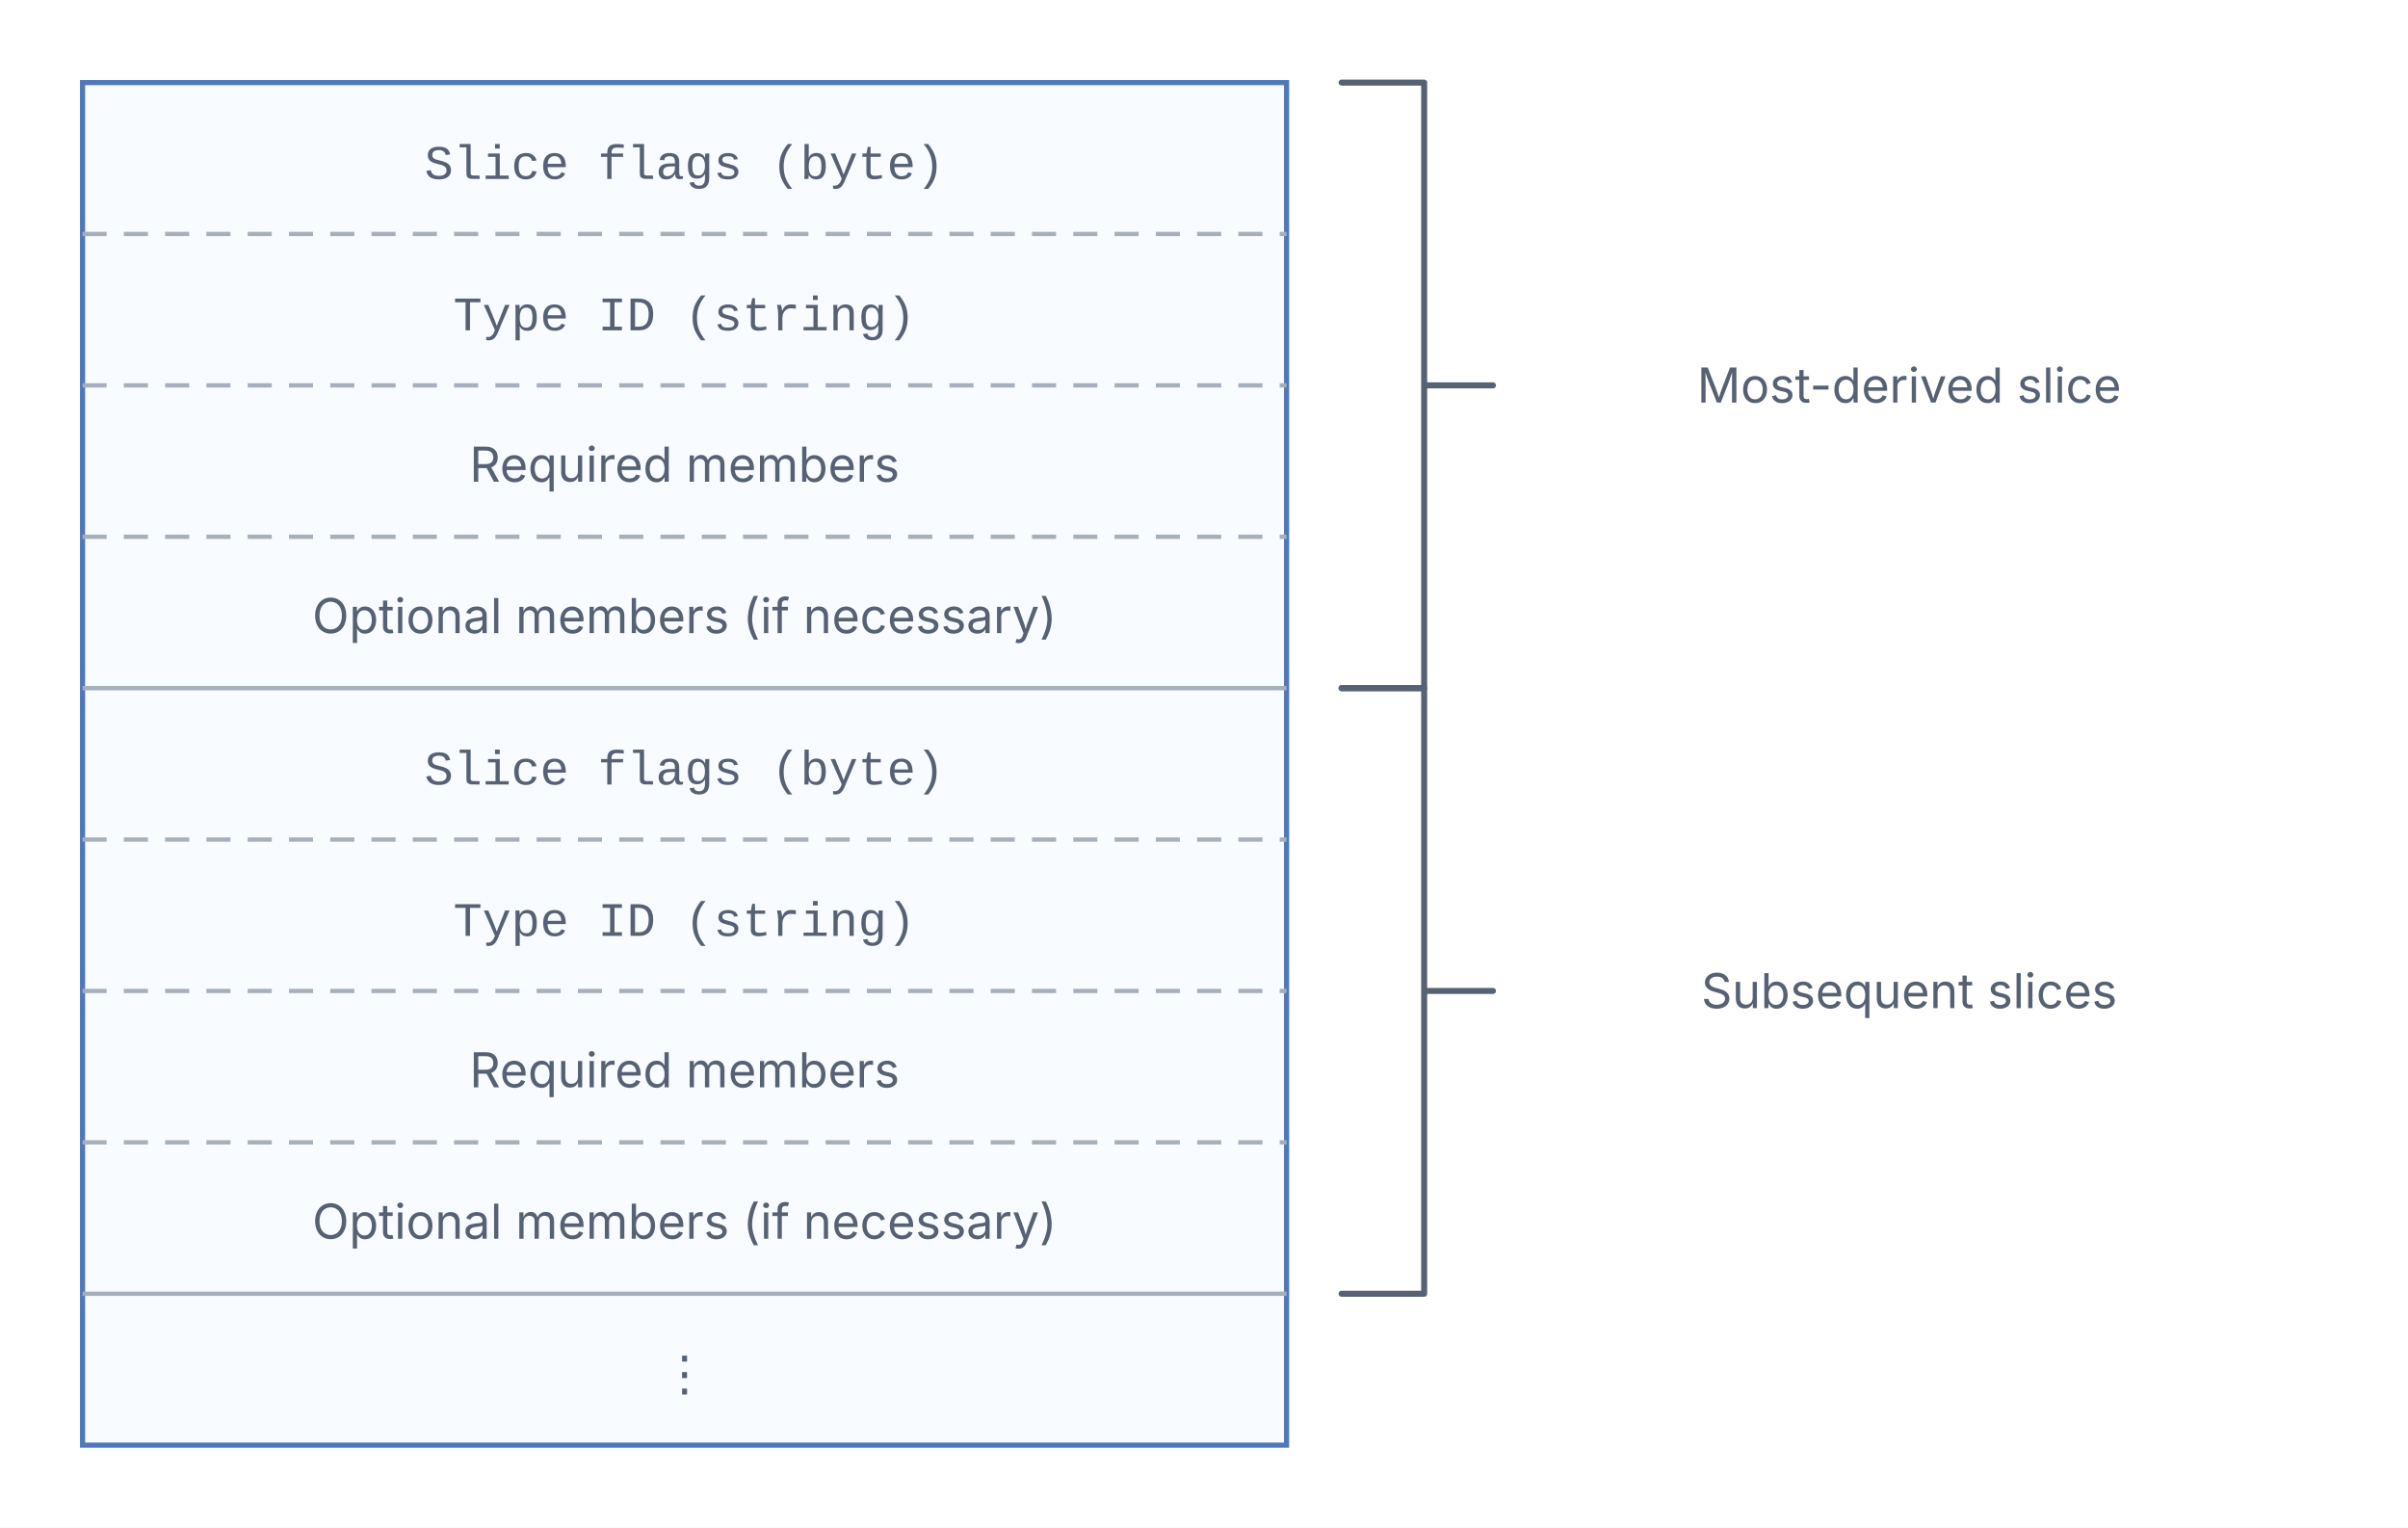
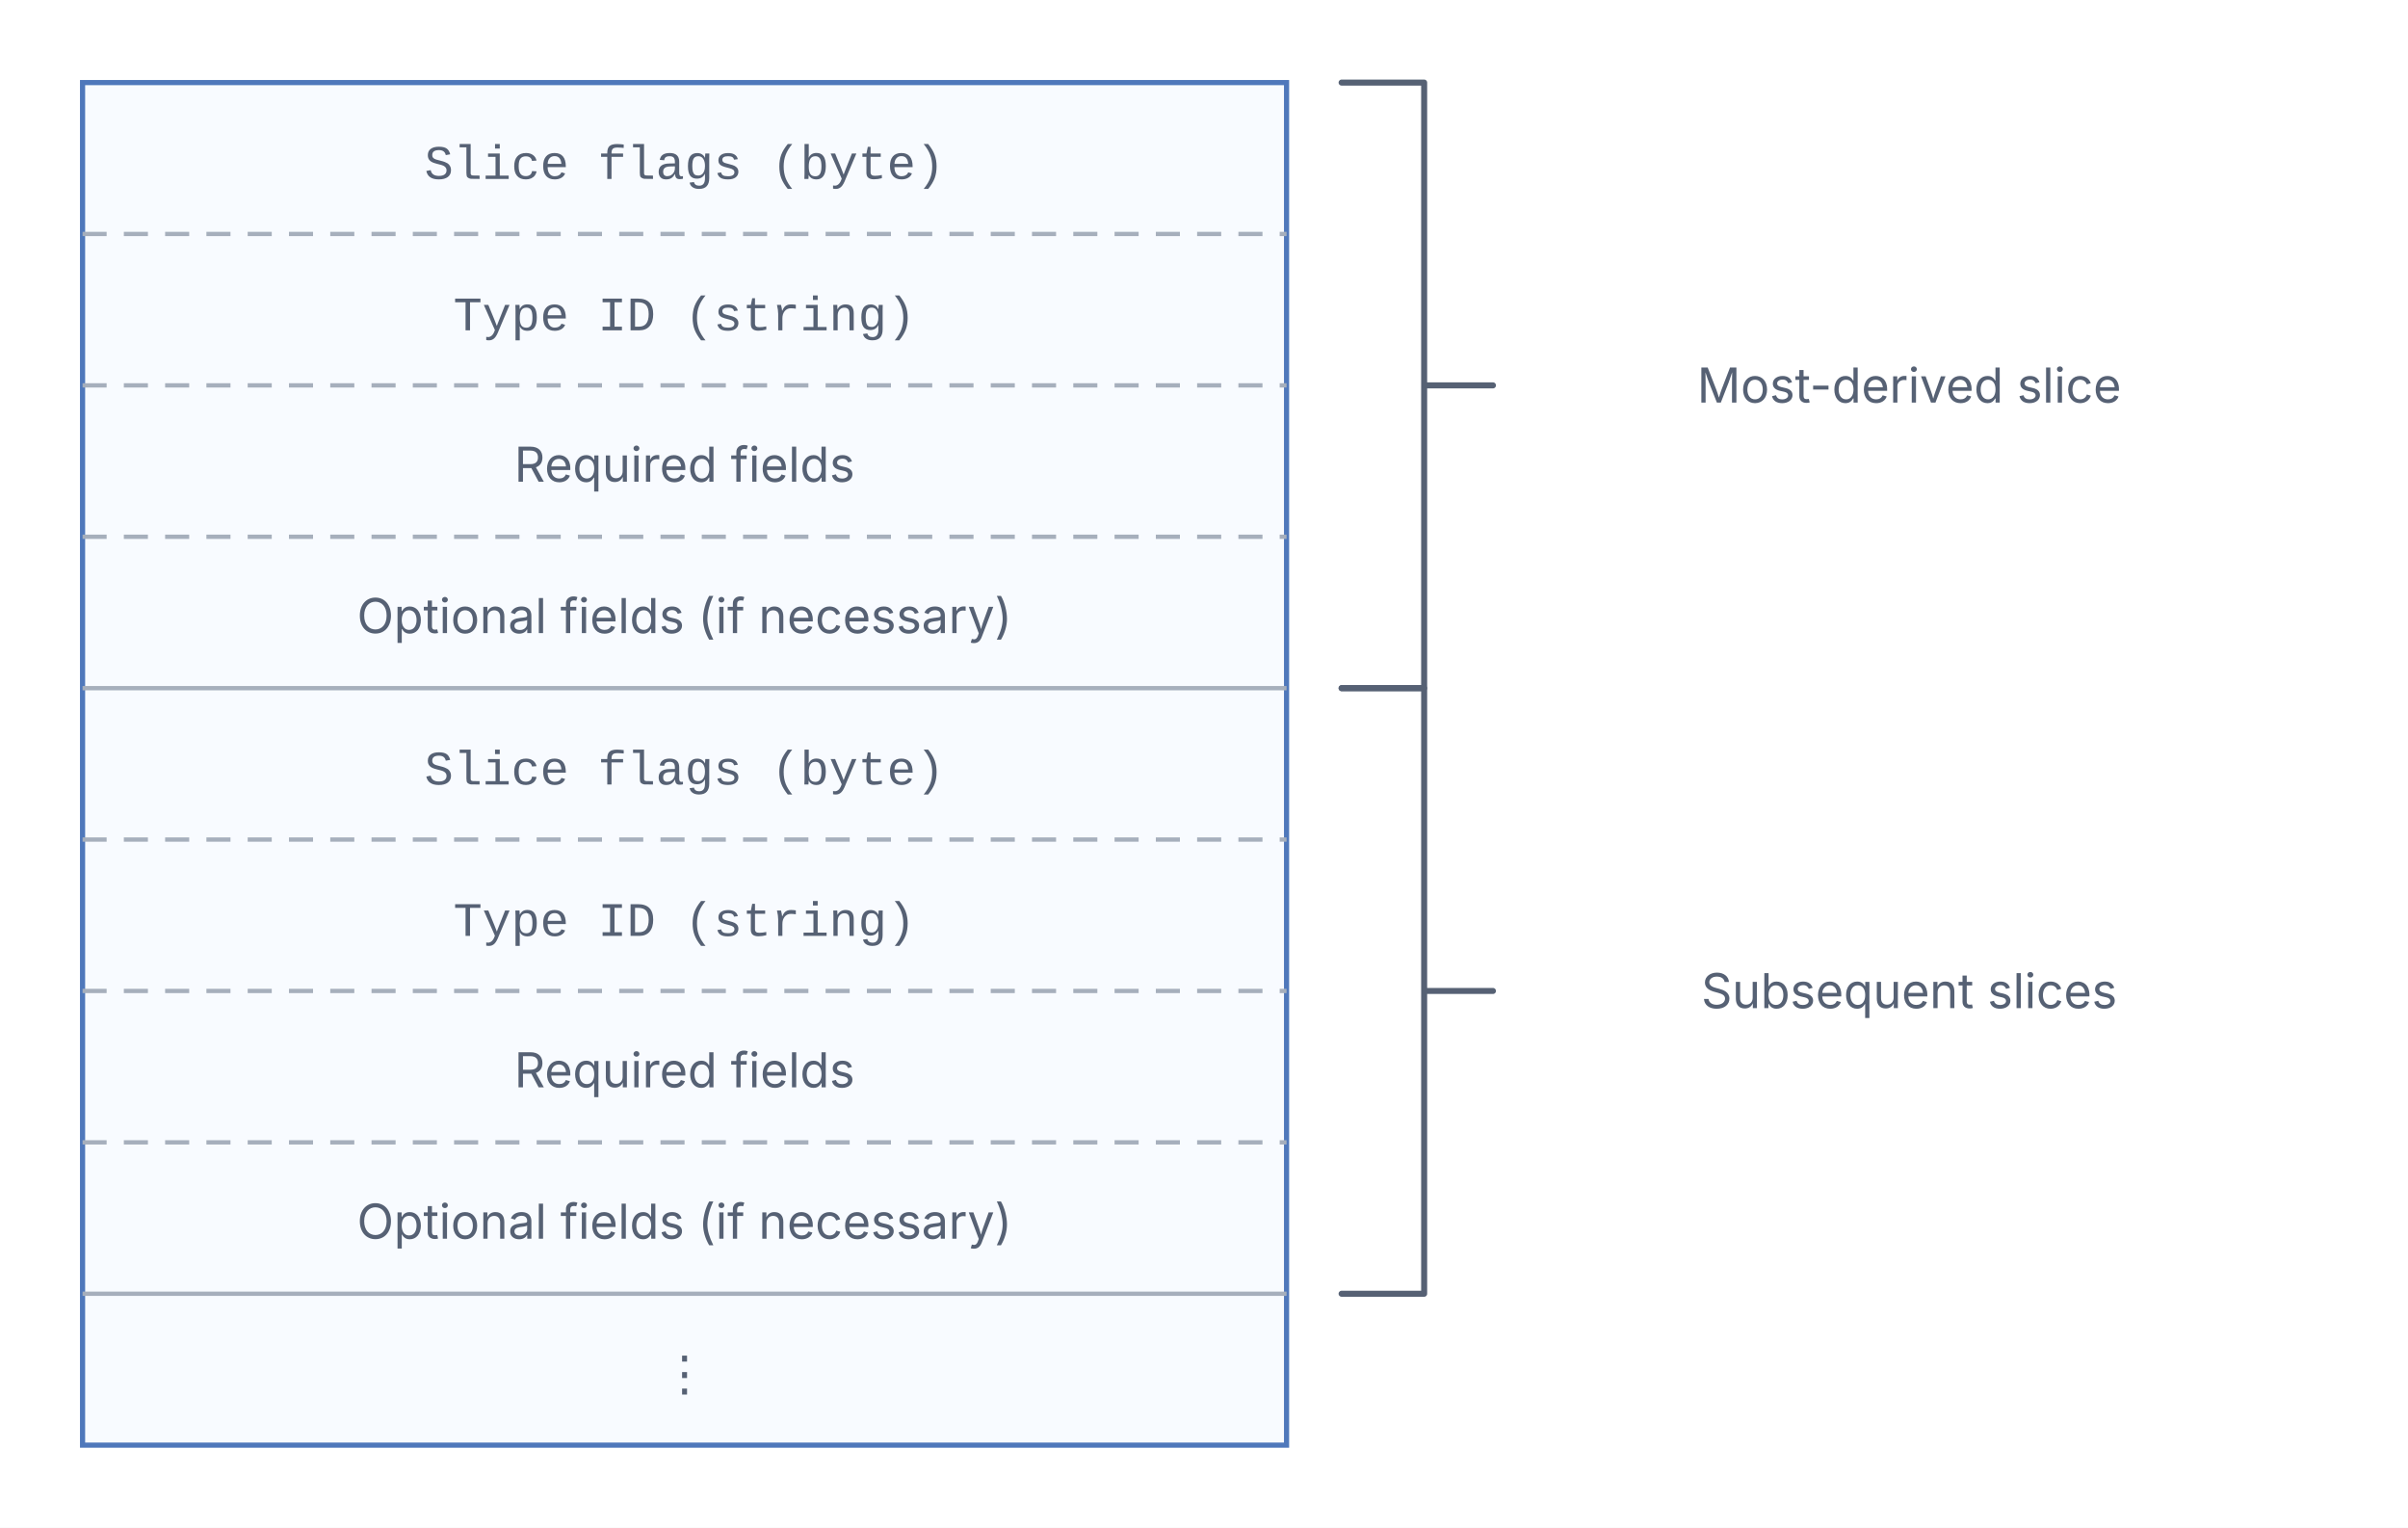
<svg xmlns="http://www.w3.org/2000/svg" width="700" height="444" viewBox="0 0 700 444" role="img" aria-labelledby="title description">
  <style>
    text {
      fill: #182235;
      font-family: Inter, ui-sans-serif, system-ui, -apple-system, BlinkMacSystemFont, "Segoe UI", sans-serif;
    }
    .annotation {
      fill: #566174;
      font-size: 14px;
      text-anchor: middle;
    }
    .code {
      font-family: ui-monospace, SFMono-Regular, Menlo, Monaco, Consolas, "Liberation Mono", monospace;
    }
    .api {
      fill: #f8fbff;
      stroke: #4f78bb;
      stroke-width: 1.5;
    }
    .boundary {
      fill: #fbfcfe;
      stroke: #cbd3de;
      stroke-width: 1.5;
      stroke-dasharray: 7 5;
    }
    .connector {
      fill: none;
      stroke: #566174;
      stroke-width: 1.75;
      stroke-linecap: round;
      stroke-linejoin: round;
    }
    .divider {
      fill: none;
      stroke: #a6afbc;
      stroke-width: 1.25;
    }
  </style>
  <rect width="700" height="444" fill="#ffffff" />
  <g id="boundaries" aria-hidden="true">
  </g>
  <g id="connectors" aria-hidden="true">
  </g>
  <g id="components" aria-hidden="true">
    <rect class="api" x="24" y="24" width="350" height="396" rx="0" vector-effect="non-scaling-stroke" />
    <path class="divider boundary" d="M 24 68 H 374" vector-effect="non-scaling-stroke" />
    <path class="divider boundary" d="M 24 112 H 374" vector-effect="non-scaling-stroke" />
    <path class="divider boundary" d="M 24 156 H 374" vector-effect="non-scaling-stroke" />
    <path class="divider" d="M 24 200 H 374" vector-effect="non-scaling-stroke" />
    <path class="divider boundary" d="M 24 244 H 374" vector-effect="non-scaling-stroke" />
    <path class="divider boundary" d="M 24 288 H 374" vector-effect="non-scaling-stroke" />
    <path class="divider boundary" d="M 24 332 H 374" vector-effect="non-scaling-stroke" />
    <path class="divider" d="M 24 376 H 374" vector-effect="non-scaling-stroke" />
    <path class="connector" d="M 390 24 H 414 V 200 H 390 M 414 112.0 H 434" vector-effect="non-scaling-stroke" />
    <path class="connector" d="M 390 200 H 414 V 376 H 390 M 414 288.0 H 434" vector-effect="non-scaling-stroke" />
  </g>
  <g id="labels">
    <text class="annotation code" x="199" y="52">Slice flags (byte)</text>
    <text class="annotation code" x="199" y="96">Type ID (string)</text>
-     <text class="annotation" x="199" y="140">Required members</text>
-     <text class="annotation" x="199" y="184">Optional members (if necessary)</text>
+     <text class="annotation" x="199" y="140">Required fields</text>
+     <text class="annotation" x="199" y="184">Optional fields (if necessary)</text>
    <text class="annotation code" x="199" y="228">Slice flags (byte)</text>
    <text class="annotation code" x="199" y="272">Type ID (string)</text>
-     <text class="annotation" x="199" y="316">Required members</text>
-     <text class="annotation" x="199" y="360">Optional members (if necessary)</text>
+     <text class="annotation" x="199" y="316">Required fields</text>
+     <text class="annotation" x="199" y="360">Optional fields (if necessary)</text>
    <text class="annotation" x="199" y="404">⋮</text>
    <text class="annotation" x="555" y="117.0">Most-derived slice</text>
    <text class="annotation" x="555" y="293.0">Subsequent slices</text>
  </g>
</svg>
